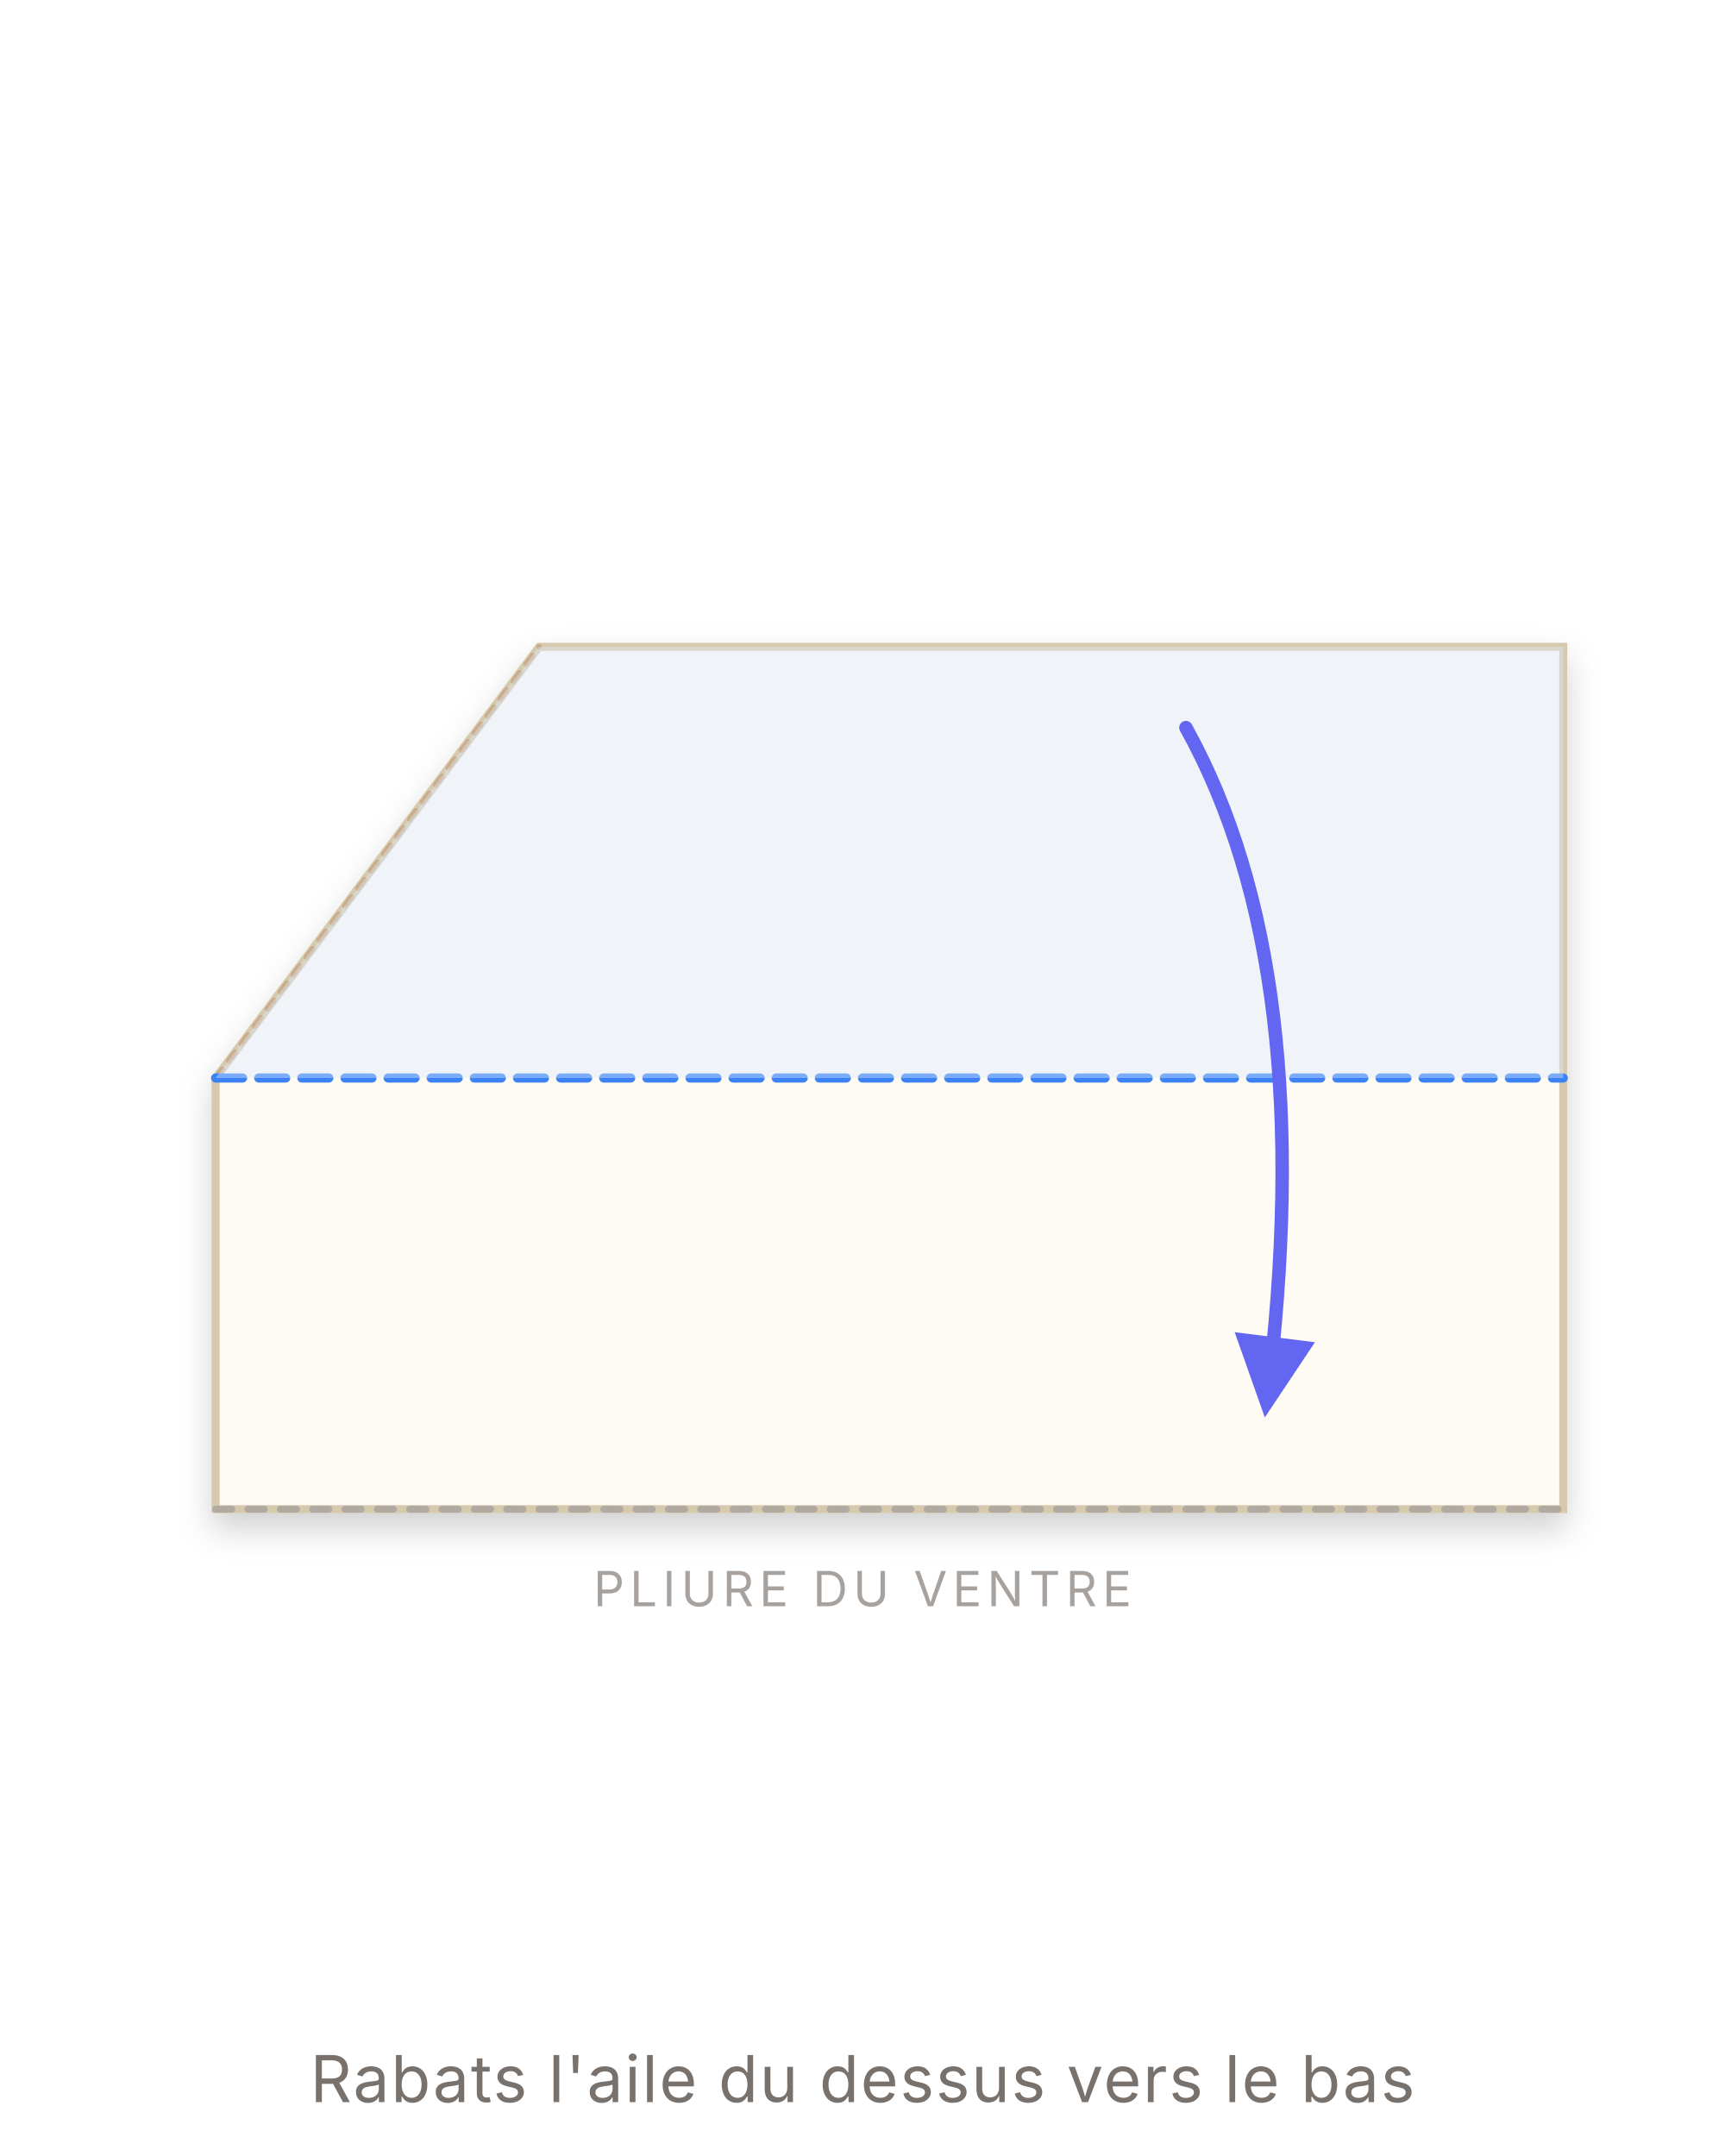
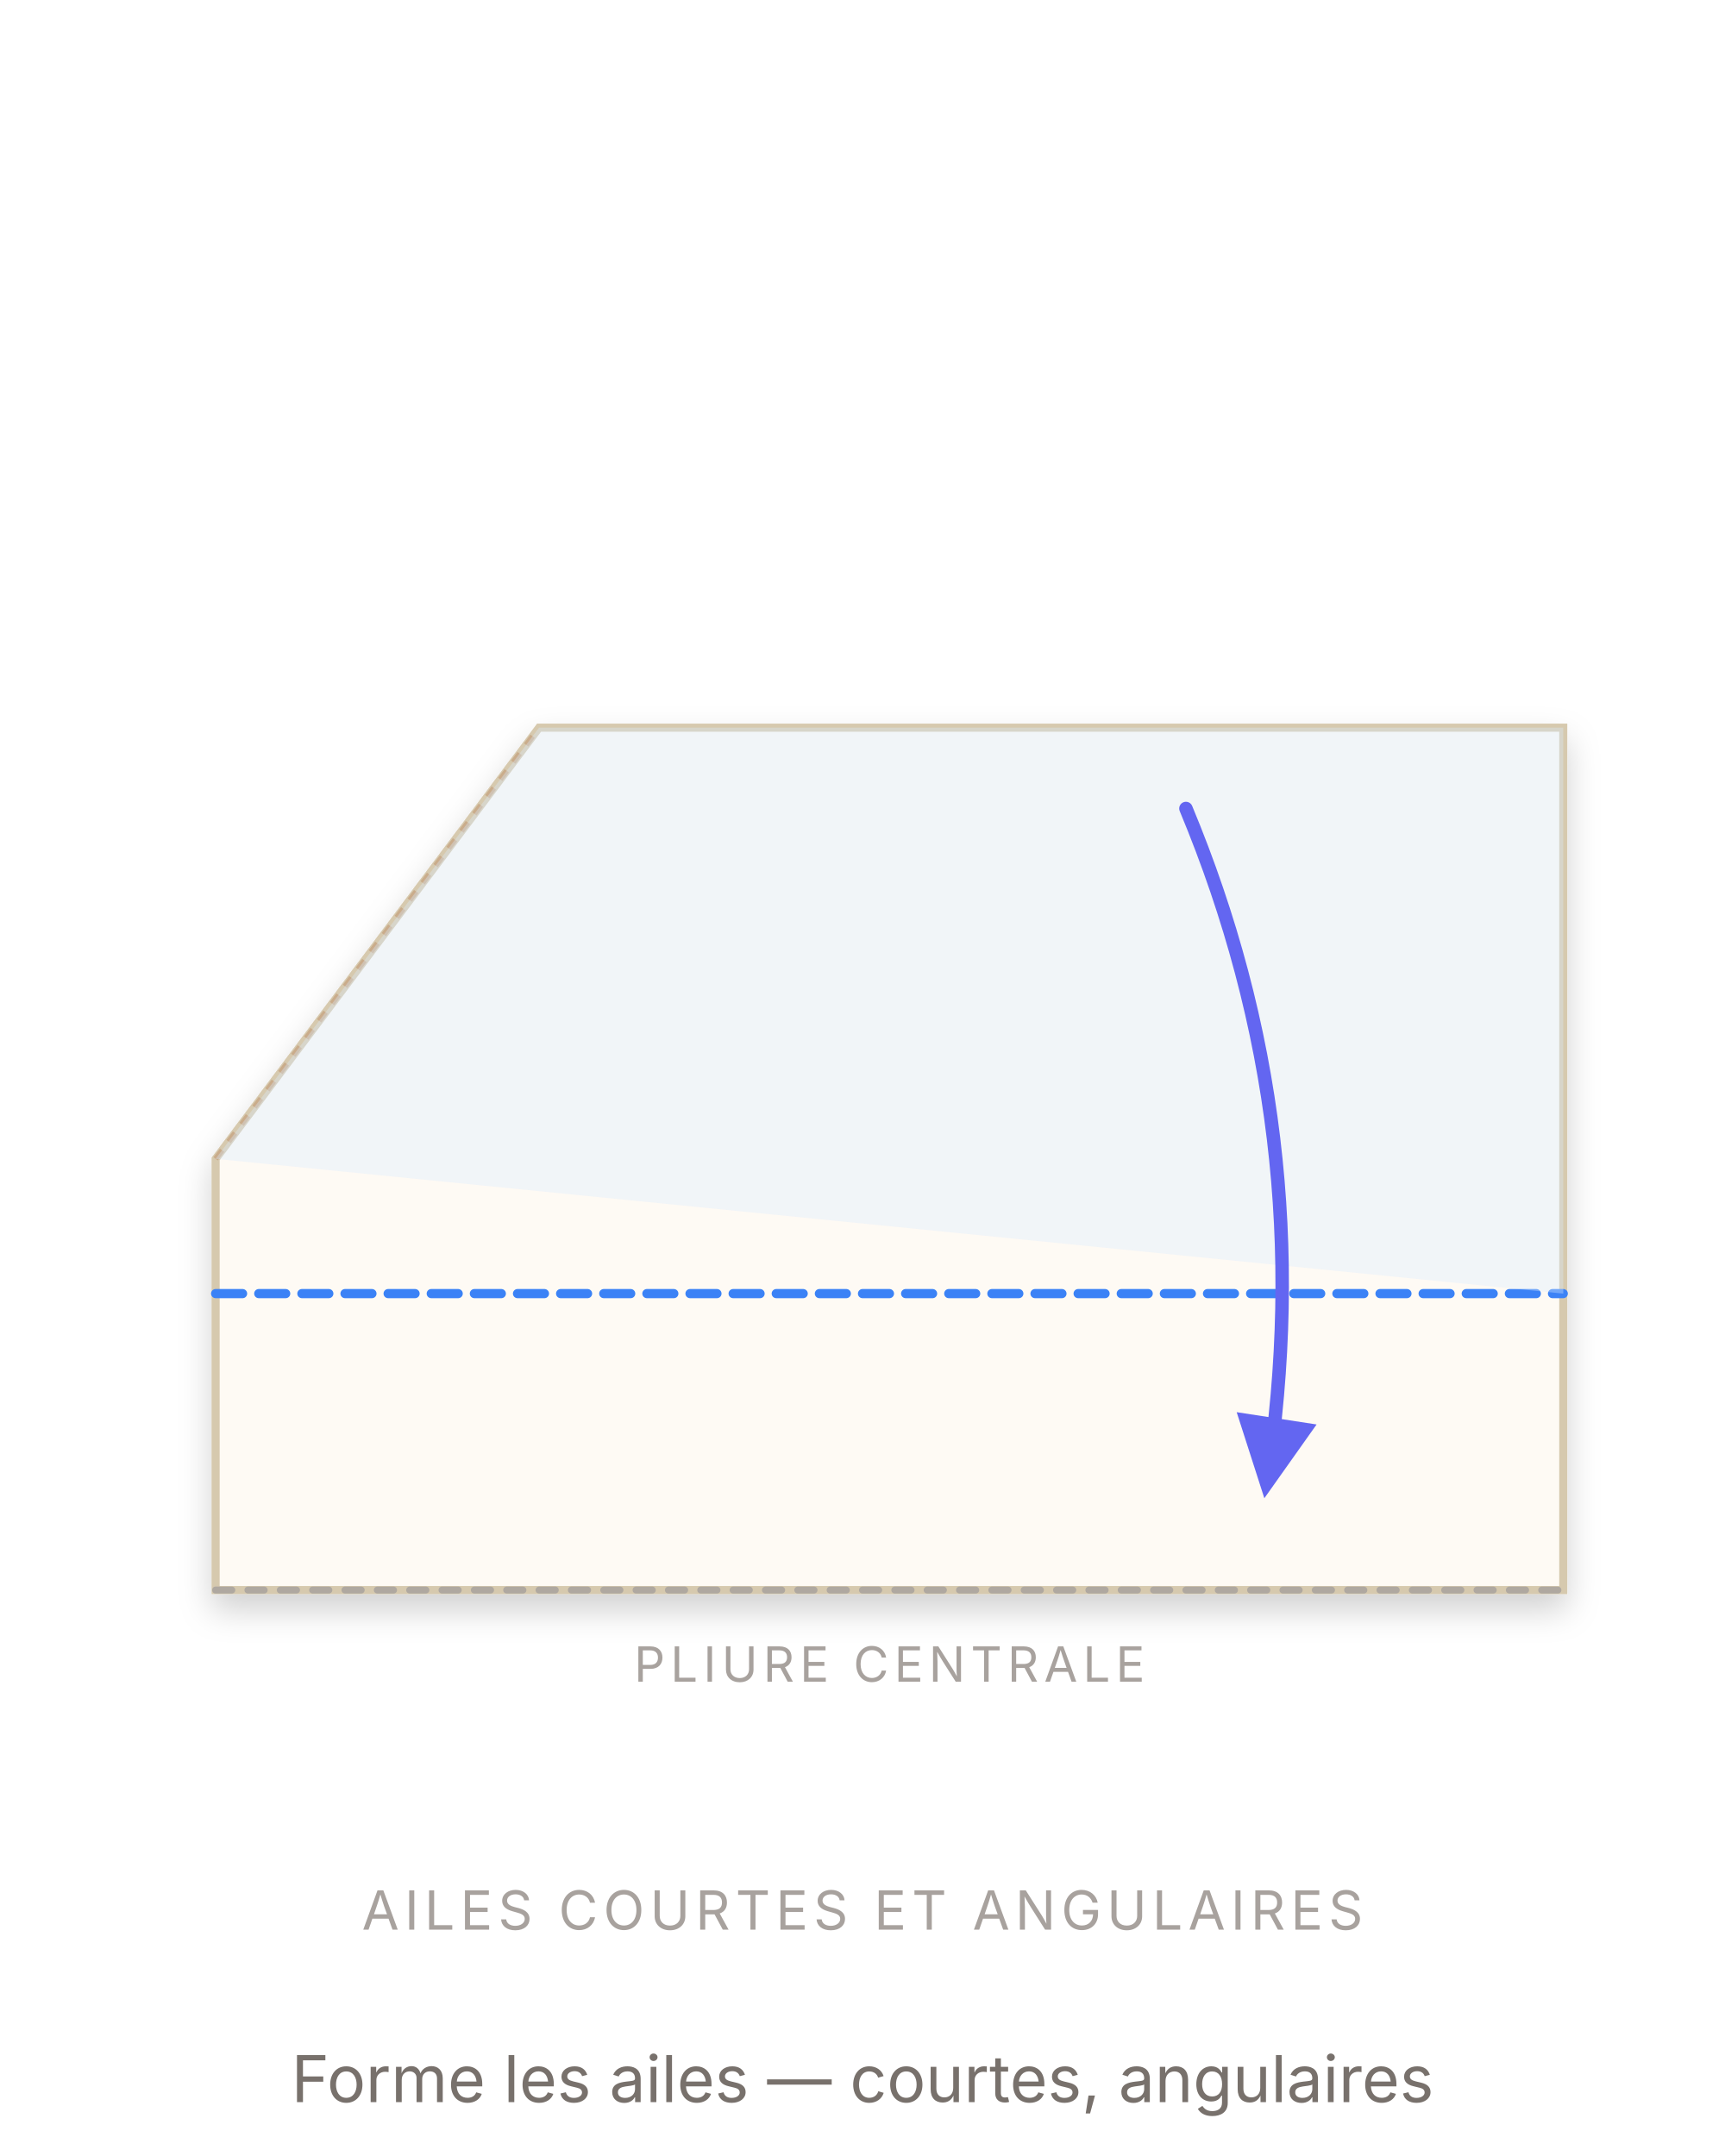
- <svg xmlns="http://www.w3.org/2000/svg" viewBox="0 0 320 400" fill="none" font-family="system-ui, -apple-system, sans-serif">
+ <svg xmlns="http://www.w3.org/2000/svg" viewBox="0 0 320 400" fill="none" font-family="system-ui,-apple-system,sans-serif">
  <defs>
    <filter id="ps" x="-10%" y="-10%" width="120%" height="120%">
      <feGaussianBlur in="SourceAlpha" stdDeviation="3" />
      <feOffset dx="0" dy="3" />
      <feComponentTransfer>
        <feFuncA type="linear" slope="0.18" />
      </feComponentTransfer>
      <feMerge>
        <feMergeNode />
        <feMergeNode in="SourceGraphic" />
      </feMerge>
    </filter>
    <marker id="arr" viewBox="0 0 10 10" refX="8" refY="5" markerWidth="6" markerHeight="6" orient="auto-start-reverse">
      <path d="M 0 0 L 10 5 L 0 10 z" fill="#6366f1" />
    </marker>
    <marker id="arrT" viewBox="0 0 10 10" refX="8" refY="5" markerWidth="6" markerHeight="6" orient="auto-start-reverse">
      <path d="M 0 0 L 10 5 L 0 10 z" fill="#14b8a6" />
    </marker>
    <linearGradient id="foldTri" x1="0" y1="0" x2="1" y2="1">
      <stop offset="0" stop-color="#fff7ed" />
      <stop offset="1" stop-color="#fed7aa" stop-opacity="0.7" />
    </linearGradient>
  </defs>
-   <polygon points="40,200 100,120 290,120 290,280 40,280" fill="#fefaf4" stroke="#d6c9ae" stroke-width="1.5" filter="url(#ps)" />
-   <line x1="40" y1="280" x2="290" y2="280" stroke="#a8a29e" stroke-width="1.3" stroke-dasharray="3 3" stroke-linecap="round" opacity="0.8" />
-   <text x="160" y="298" text-anchor="middle" font-size="9" fill="#a8a29e" letter-spacing="1">PLIURE DU VENTRE</text>
-   <line x1="40" y1="200" x2="100" y2="120" stroke="#c4a07c" stroke-width="1" stroke-dasharray="2 2" stroke-linecap="round" opacity="0.7" />
-   <line x1="40" y1="200" x2="290" y2="200" stroke="#3b82f6" stroke-width="1.7" stroke-dasharray="5 3" stroke-linecap="round" />
-   <polygon points="40,200 100,120 290,120 290,200" fill="#dbeafe" opacity="0.4" />
-   <path d="M 220 135 Q 245 180 235 260" stroke="#6366f1" stroke-width="2.5" stroke-linecap="round" fill="none" marker-end="url(#arr)" />
-   <text x="160" y="390" text-anchor="middle" font-size="12" fill="#78716c" letter-spacing="0.3">Rabats l'aile du dessus vers le bas</text>
+   <polygon points="40,215 100,135 290,135 290,295 40,295" fill="#fefaf4" stroke="#d6c9ae" stroke-width="1.5" filter="url(#ps)" />
+   <line x1="40" y1="295" x2="290" y2="295" stroke="#a8a29e" stroke-width="1.3" stroke-dasharray="3 3" stroke-linecap="round" opacity="0.85" />
+   <text x="165" y="312" text-anchor="middle" font-size="9" fill="#a8a29e" letter-spacing="1">PLIURE CENTRALE</text>
+   <line x1="40" y1="215" x2="100" y2="135" stroke="#c4a07c" stroke-width="1" stroke-dasharray="2 2" opacity="0.7" />
+   <line x1="40" y1="240" x2="290" y2="240" stroke="#3b82f6" stroke-width="1.7" stroke-dasharray="5 3" stroke-linecap="round" />
+   <polygon points="40,215 100,135 290,135 290,240" fill="#dbeafe" opacity="0.35" />
+   <path d="M 220 150 Q 245 210 235 275" stroke="#6366f1" stroke-width="2.5" stroke-linecap="round" fill="none" marker-end="url(#arr)" />
+   <text x="160" y="358" text-anchor="middle" font-size="10" fill="#a8a29e" letter-spacing="1">AILES COURTES ET ANGULAIRES</text>
+   <text x="160" y="390" text-anchor="middle" font-size="12" fill="#78716c">Forme les ailes — courtes, angulaires</text>
</svg>
